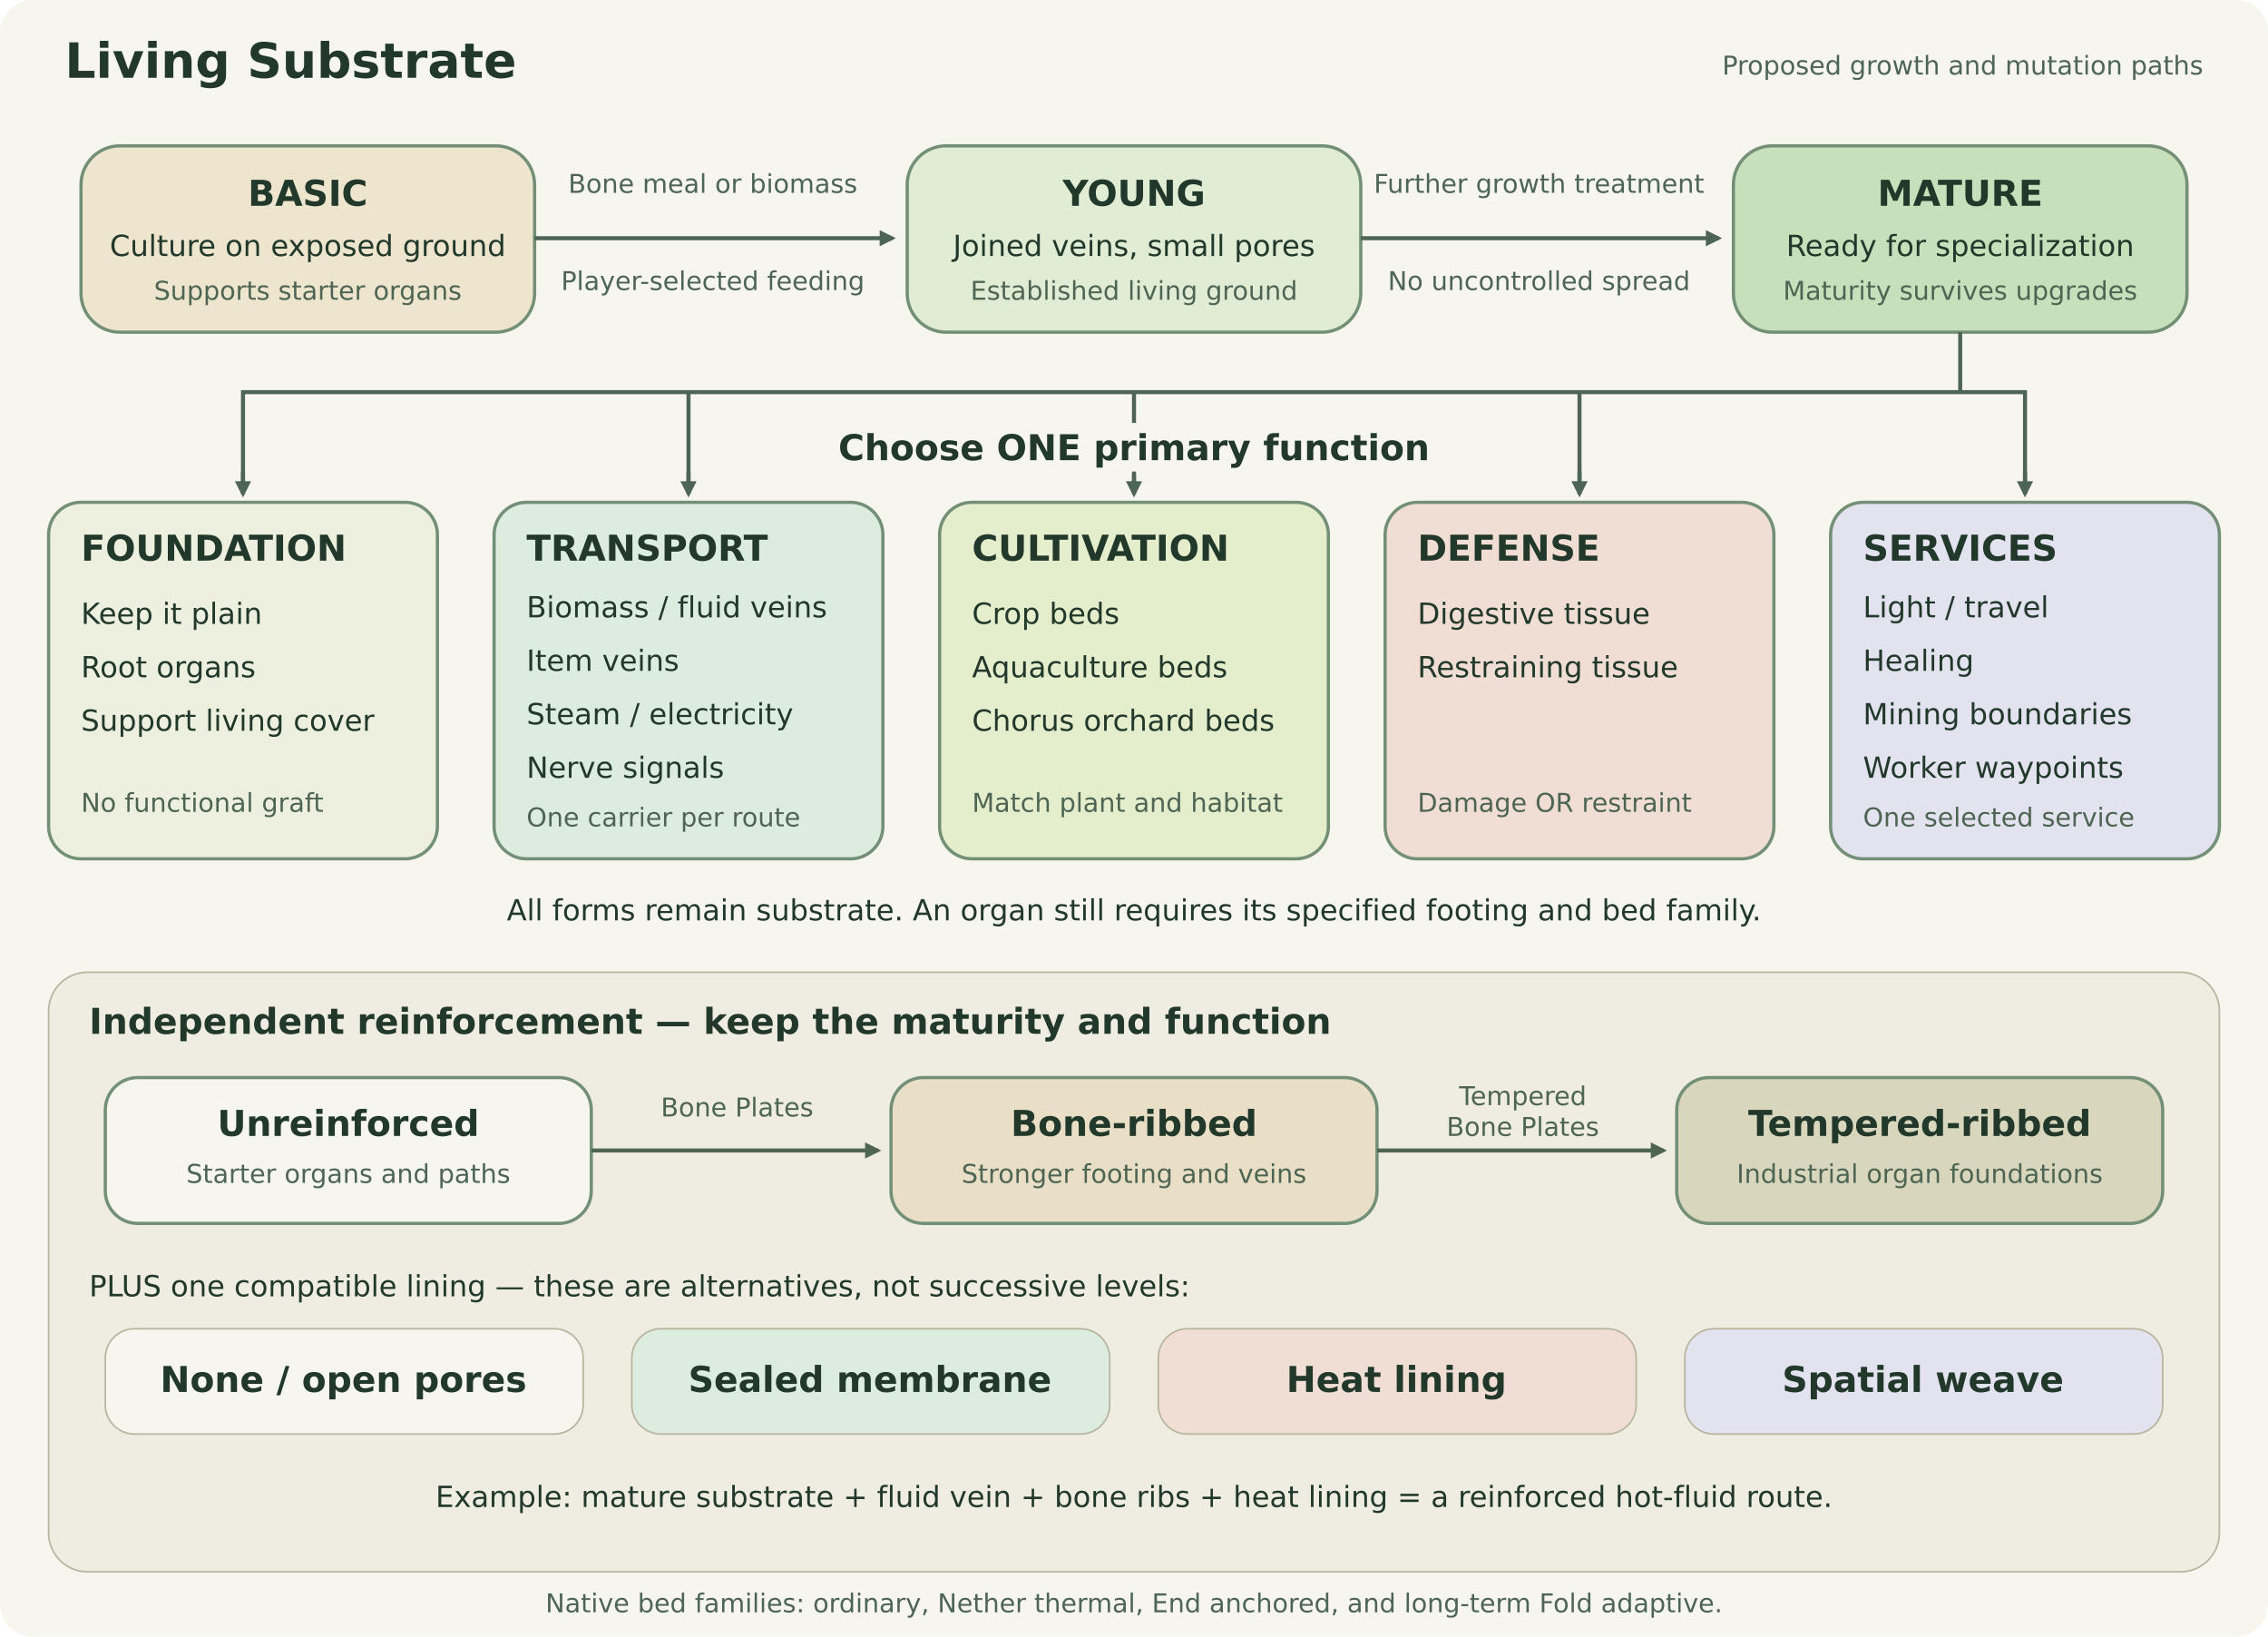
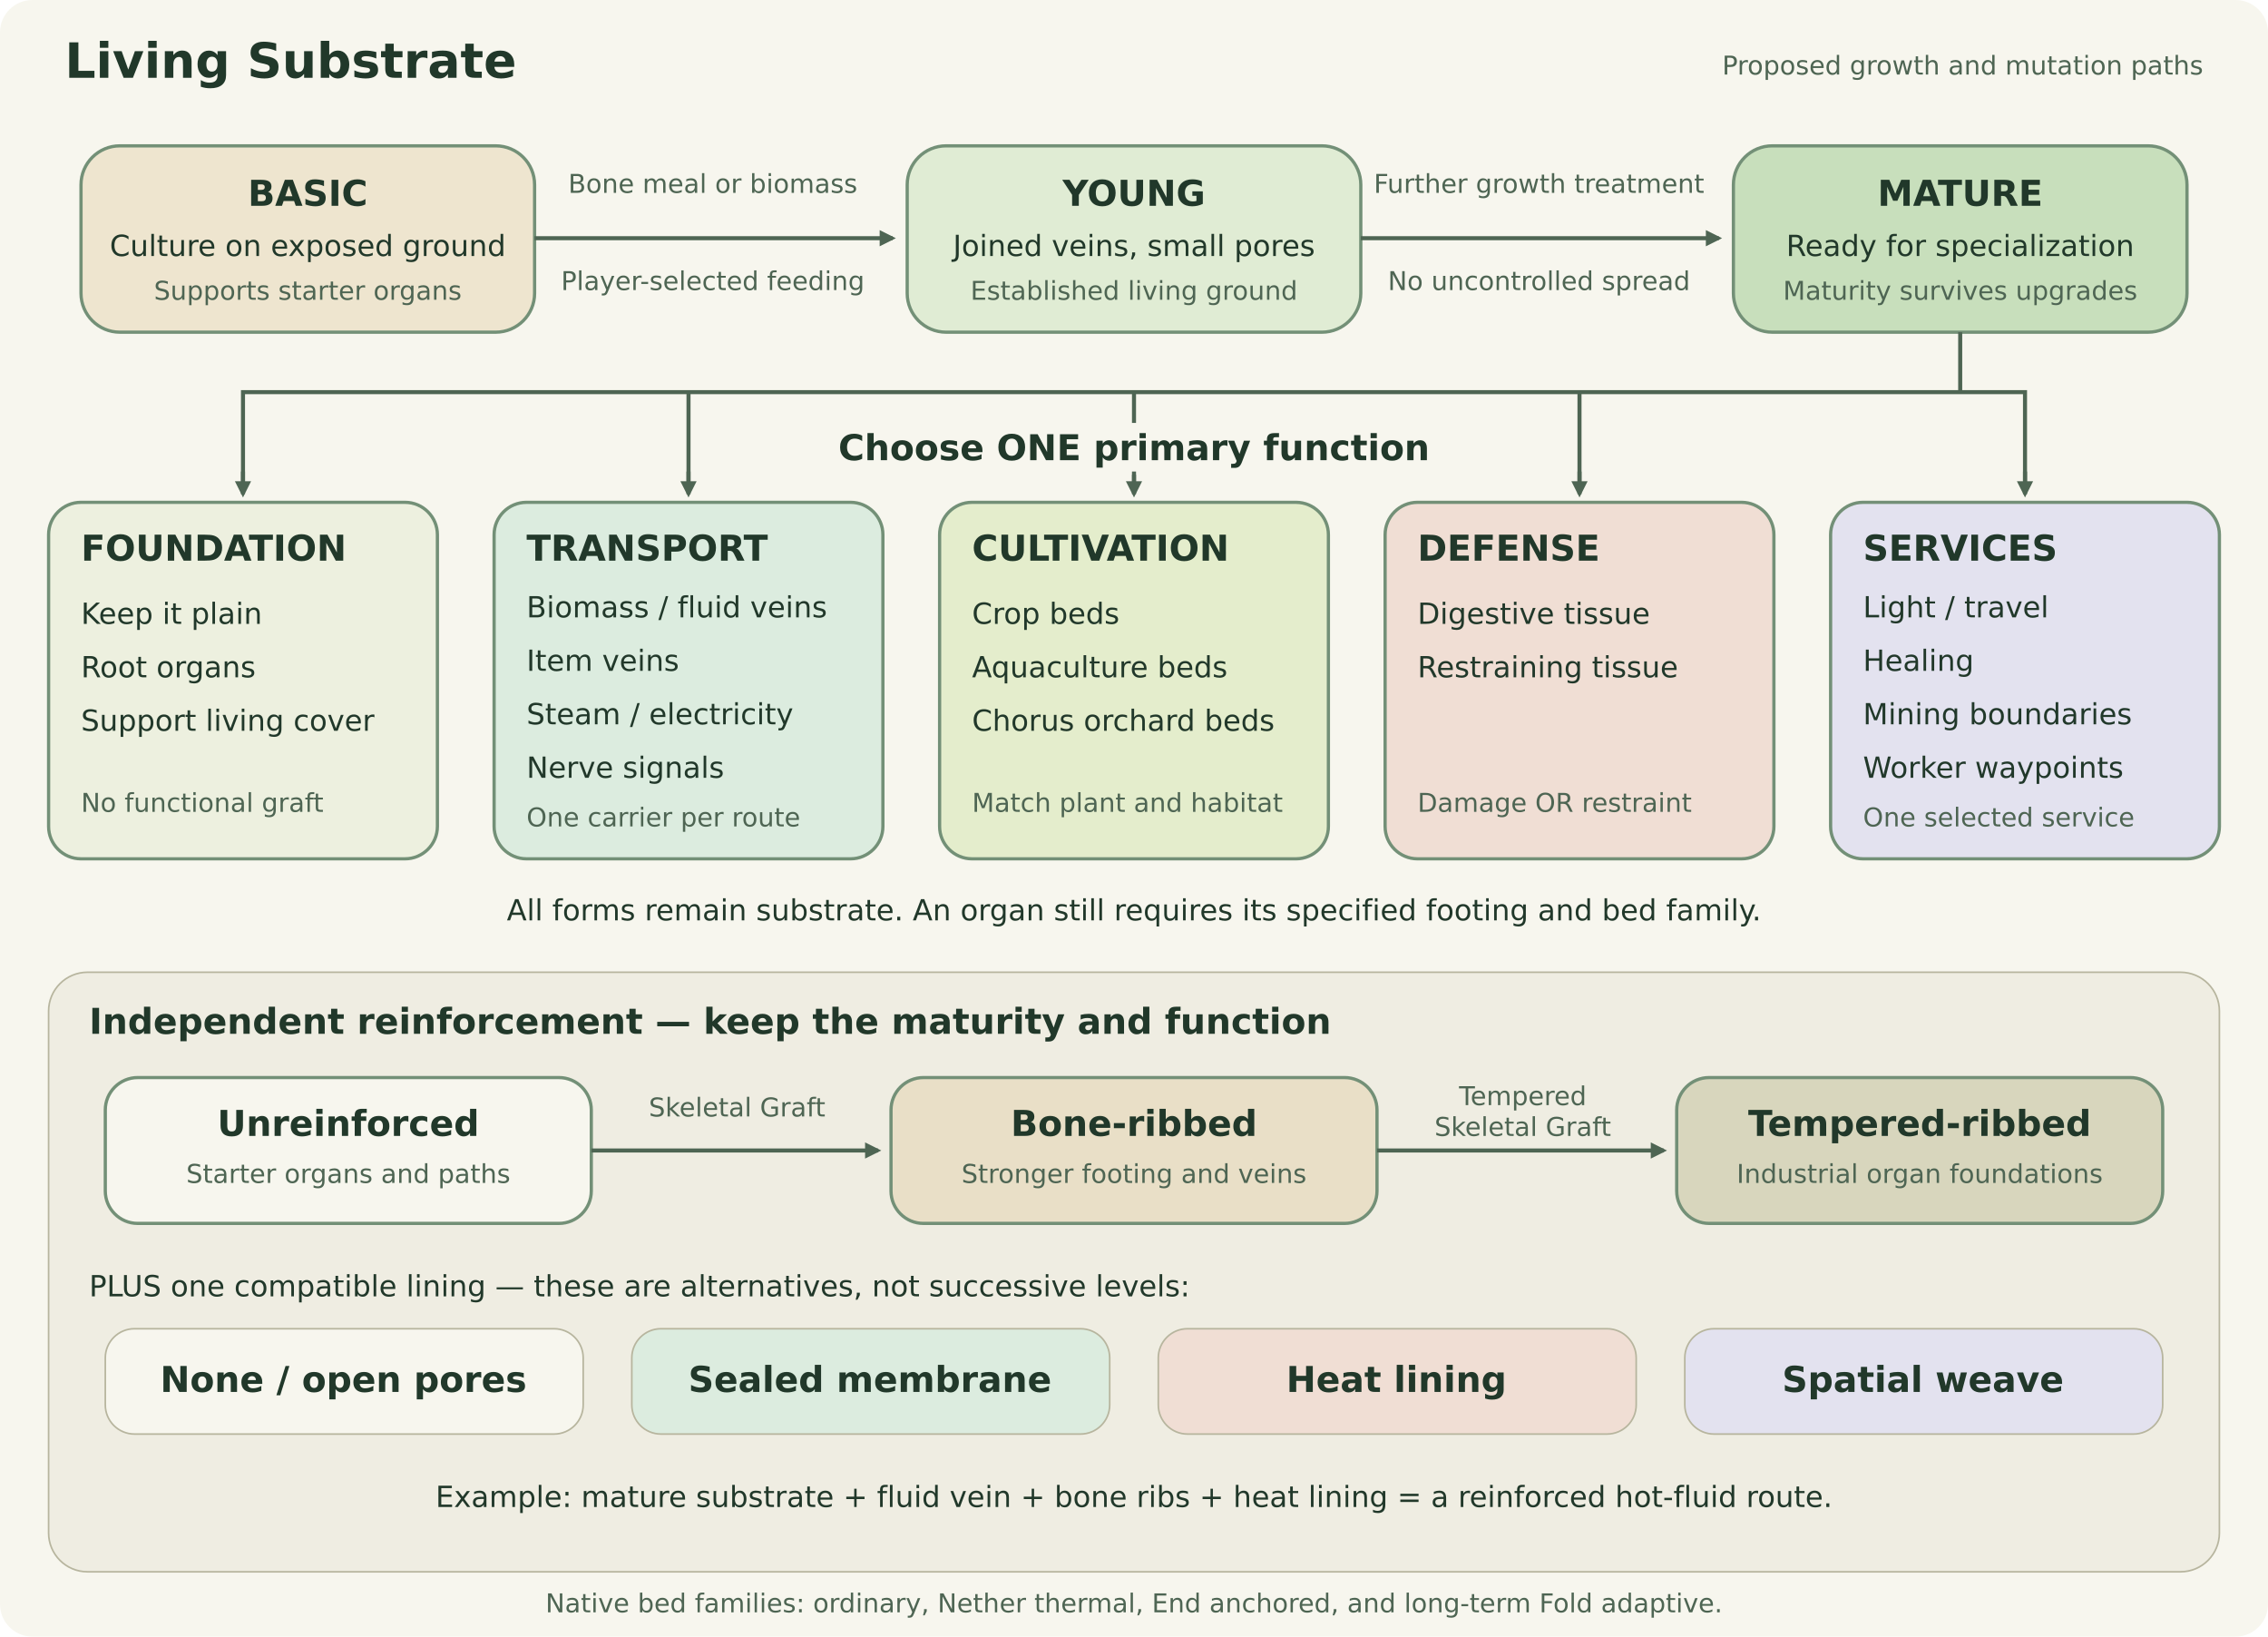
<svg xmlns="http://www.w3.org/2000/svg" width="1400" height="1010" viewBox="0 0 1400 1010" role="img" aria-labelledby="title desc">
  <defs>
    <marker id="arrow" markerWidth="10" markerHeight="10" refX="8" refY="5" orient="auto" markerUnits="userSpaceOnUse">
      <path d="M0 0L10 5L0 10Z" fill="#4e6553" />
    </marker>
    <style>
      text { font-family: DejaVu Sans, sans-serif; fill: #21382a; }
      .title { font-size: 30px; font-weight: 700; }
      .heading { font-size: 22px; font-weight: 700; }
      .body { font-size: 18px; }
      .small { font-size: 16px; fill: #4e6553; }
      .line { fill: none; stroke: #4e6553; stroke-width: 2.5; }
      .box { stroke: #739077; stroke-width: 2; }
    </style>
  </defs>
  <rect width="1400" height="1010" rx="20" fill="#f7f6ee" />
  <text x="40" y="48" class="title">Living Substrate</text>
  <text x="1360" y="46" text-anchor="end" class="small">Proposed growth and mutation paths</text>
  <rect x="50" y="90" width="280" height="115" rx="24" class="box" fill="#eee5cf" />
  <text x="190" y="127" text-anchor="middle" class="heading">BASIC</text>
  <text x="190" y="158" text-anchor="middle" class="body">Culture on exposed ground</text>
  <text x="190" y="185" text-anchor="middle" class="small">Supports starter organs</text>
  <path d="M330 147H551" class="line" marker-end="url(#arrow)" />
  <text x="440" y="119" text-anchor="middle" class="small">Bone meal or biomass</text>
  <text x="440" y="179" text-anchor="middle" class="small">Player-selected feeding</text>
  <rect x="560" y="90" width="280" height="115" rx="24" class="box" fill="#e0ecd4" />
  <text x="700" y="127" text-anchor="middle" class="heading">YOUNG</text>
  <text x="700" y="158" text-anchor="middle" class="body">Joined veins, small pores</text>
  <text x="700" y="185" text-anchor="middle" class="small">Established living ground</text>
  <path d="M840 147H1061" class="line" marker-end="url(#arrow)" />
  <text x="950" y="119" text-anchor="middle" class="small">Further growth treatment</text>
  <text x="950" y="179" text-anchor="middle" class="small">No uncontrolled spread</text>
  <rect x="1070" y="90" width="280" height="115" rx="24" class="box" fill="#c8dfbc" />
  <text x="1210" y="127" text-anchor="middle" class="heading">MATURE</text>
  <text x="1210" y="158" text-anchor="middle" class="body">Ready for specialization</text>
  <text x="1210" y="185" text-anchor="middle" class="small">Maturity survives upgrades</text>
  <path d="M1210 205V242H150V300M150 242H1250V300M425 242V300M700 242V300M975 242V300" class="line" />
  <rect x="480" y="261" width="440" height="32" rx="12" fill="#f7f6ee" />
  <text x="700" y="284" text-anchor="middle" class="heading">Choose ONE primary function</text>
  <path d="M150 291V305" class="line" marker-end="url(#arrow)" />
  <path d="M425 291V305" class="line" marker-end="url(#arrow)" />
  <path d="M700 291V305" class="line" marker-end="url(#arrow)" />
  <path d="M975 291V305" class="line" marker-end="url(#arrow)" />
  <path d="M1250 291V305" class="line" marker-end="url(#arrow)" />
  <rect x="30" y="310" width="240" height="220" rx="20" class="box" fill="#edf0df" />
  <text x="50" y="346" class="heading">FOUNDATION</text>
  <text x="50" y="385" class="body">Keep it plain</text>
  <text x="50" y="418" class="body">Root organs</text>
  <text x="50" y="451" class="body">Support living cover</text>
  <text x="50" y="501" class="small">No functional graft</text>
  <rect x="305" y="310" width="240" height="220" rx="20" class="box" fill="#dcecdf" />
  <text x="325" y="346" class="heading">TRANSPORT</text>
  <text x="325" y="381" class="body">Biomass / fluid veins</text>
  <text x="325" y="414" class="body">Item veins</text>
  <text x="325" y="447" class="body">Steam / electricity</text>
  <text x="325" y="480" class="body">Nerve signals</text>
  <text x="325" y="510" class="small">One carrier per route</text>
  <rect x="580" y="310" width="240" height="220" rx="20" class="box" fill="#e4edcc" />
  <text x="600" y="346" class="heading">CULTIVATION</text>
  <text x="600" y="385" class="body">Crop beds</text>
  <text x="600" y="418" class="body">Aquaculture beds</text>
  <text x="600" y="451" class="body">Chorus orchard beds</text>
  <text x="600" y="501" class="small">Match plant and habitat</text>
  <rect x="855" y="310" width="240" height="220" rx="20" class="box" fill="#f0ded4" />
  <text x="875" y="346" class="heading">DEFENSE</text>
  <text x="875" y="385" class="body">Digestive tissue</text>
  <text x="875" y="418" class="body">Restraining tissue</text>
  <text x="875" y="501" class="small">Damage OR restraint</text>
  <rect x="1130" y="310" width="240" height="220" rx="20" class="box" fill="#e3e2ef" />
  <text x="1150" y="346" class="heading">SERVICES</text>
  <text x="1150" y="381" class="body">Light / travel</text>
  <text x="1150" y="414" class="body">Healing</text>
  <text x="1150" y="447" class="body">Mining boundaries</text>
  <text x="1150" y="480" class="body">Worker waypoints</text>
  <text x="1150" y="510" class="small">One selected service</text>
  <text x="700" y="568" text-anchor="middle" class="body">All forms remain substrate. An organ still requires its specified footing and bed family.</text>
  <rect x="30" y="600" width="1340" height="370" rx="24" fill="#efede2" stroke="#b7b59e" />
  <text x="55" y="638" class="heading">Independent reinforcement — keep the maturity and function</text>
  <rect x="65" y="665" width="300" height="90" rx="20" class="box" fill="#f7f6ee" />
  <text x="215" y="701" text-anchor="middle" class="heading">Unreinforced</text>
  <text x="215" y="730" text-anchor="middle" class="small">Starter organs and paths</text>
  <path d="M365 710H542" class="line" marker-end="url(#arrow)" />
-   <text x="455" y="689" text-anchor="middle" class="small">Bone Plates</text>
+   <text x="455" y="689" text-anchor="middle" class="small">Skeletal Graft</text>
  <rect x="550" y="665" width="300" height="90" rx="20" class="box" fill="#e9dfc7" />
  <text x="700" y="701" text-anchor="middle" class="heading">Bone-ribbed</text>
  <text x="700" y="730" text-anchor="middle" class="small">Stronger footing and veins</text>
  <path d="M850 710H1027" class="line" marker-end="url(#arrow)" />
  <text x="940" y="682" text-anchor="middle" class="small">Tempered</text>
-   <text x="940" y="701" text-anchor="middle" class="small">Bone Plates</text>
+   <text x="940" y="701" text-anchor="middle" class="small">Skeletal Graft</text>
  <rect x="1035" y="665" width="300" height="90" rx="20" class="box" fill="#d8d6bd" />
  <text x="1185" y="701" text-anchor="middle" class="heading">Tempered-ribbed</text>
  <text x="1185" y="730" text-anchor="middle" class="small">Industrial organ foundations</text>
  <text x="55" y="800" class="body">PLUS one compatible lining — these are alternatives, not successive levels:</text>
  <rect x="65" y="820" width="295" height="65" rx="18" fill="#f7f6ee" stroke="#b7b59e" />
  <text x="212" y="859" text-anchor="middle" class="heading">None / open pores</text>
  <rect x="390" y="820" width="295" height="65" rx="18" fill="#dcecdf" stroke="#b7b59e" />
  <text x="537" y="859" text-anchor="middle" class="heading">Sealed membrane</text>
  <rect x="715" y="820" width="295" height="65" rx="18" fill="#f0ded4" stroke="#b7b59e" />
  <text x="862" y="859" text-anchor="middle" class="heading">Heat lining</text>
  <rect x="1040" y="820" width="295" height="65" rx="18" fill="#e3e2ef" stroke="#b7b59e" />
  <text x="1187" y="859" text-anchor="middle" class="heading">Spatial weave</text>
  <text x="700" y="930" text-anchor="middle" class="body">Example: mature substrate + fluid vein + bone ribs + heat lining = a reinforced hot-fluid route.</text>
  <text x="700" y="995" text-anchor="middle" class="small">Native bed families: ordinary, Nether thermal, End anchored, and long-term Fold adaptive.</text>
</svg>
